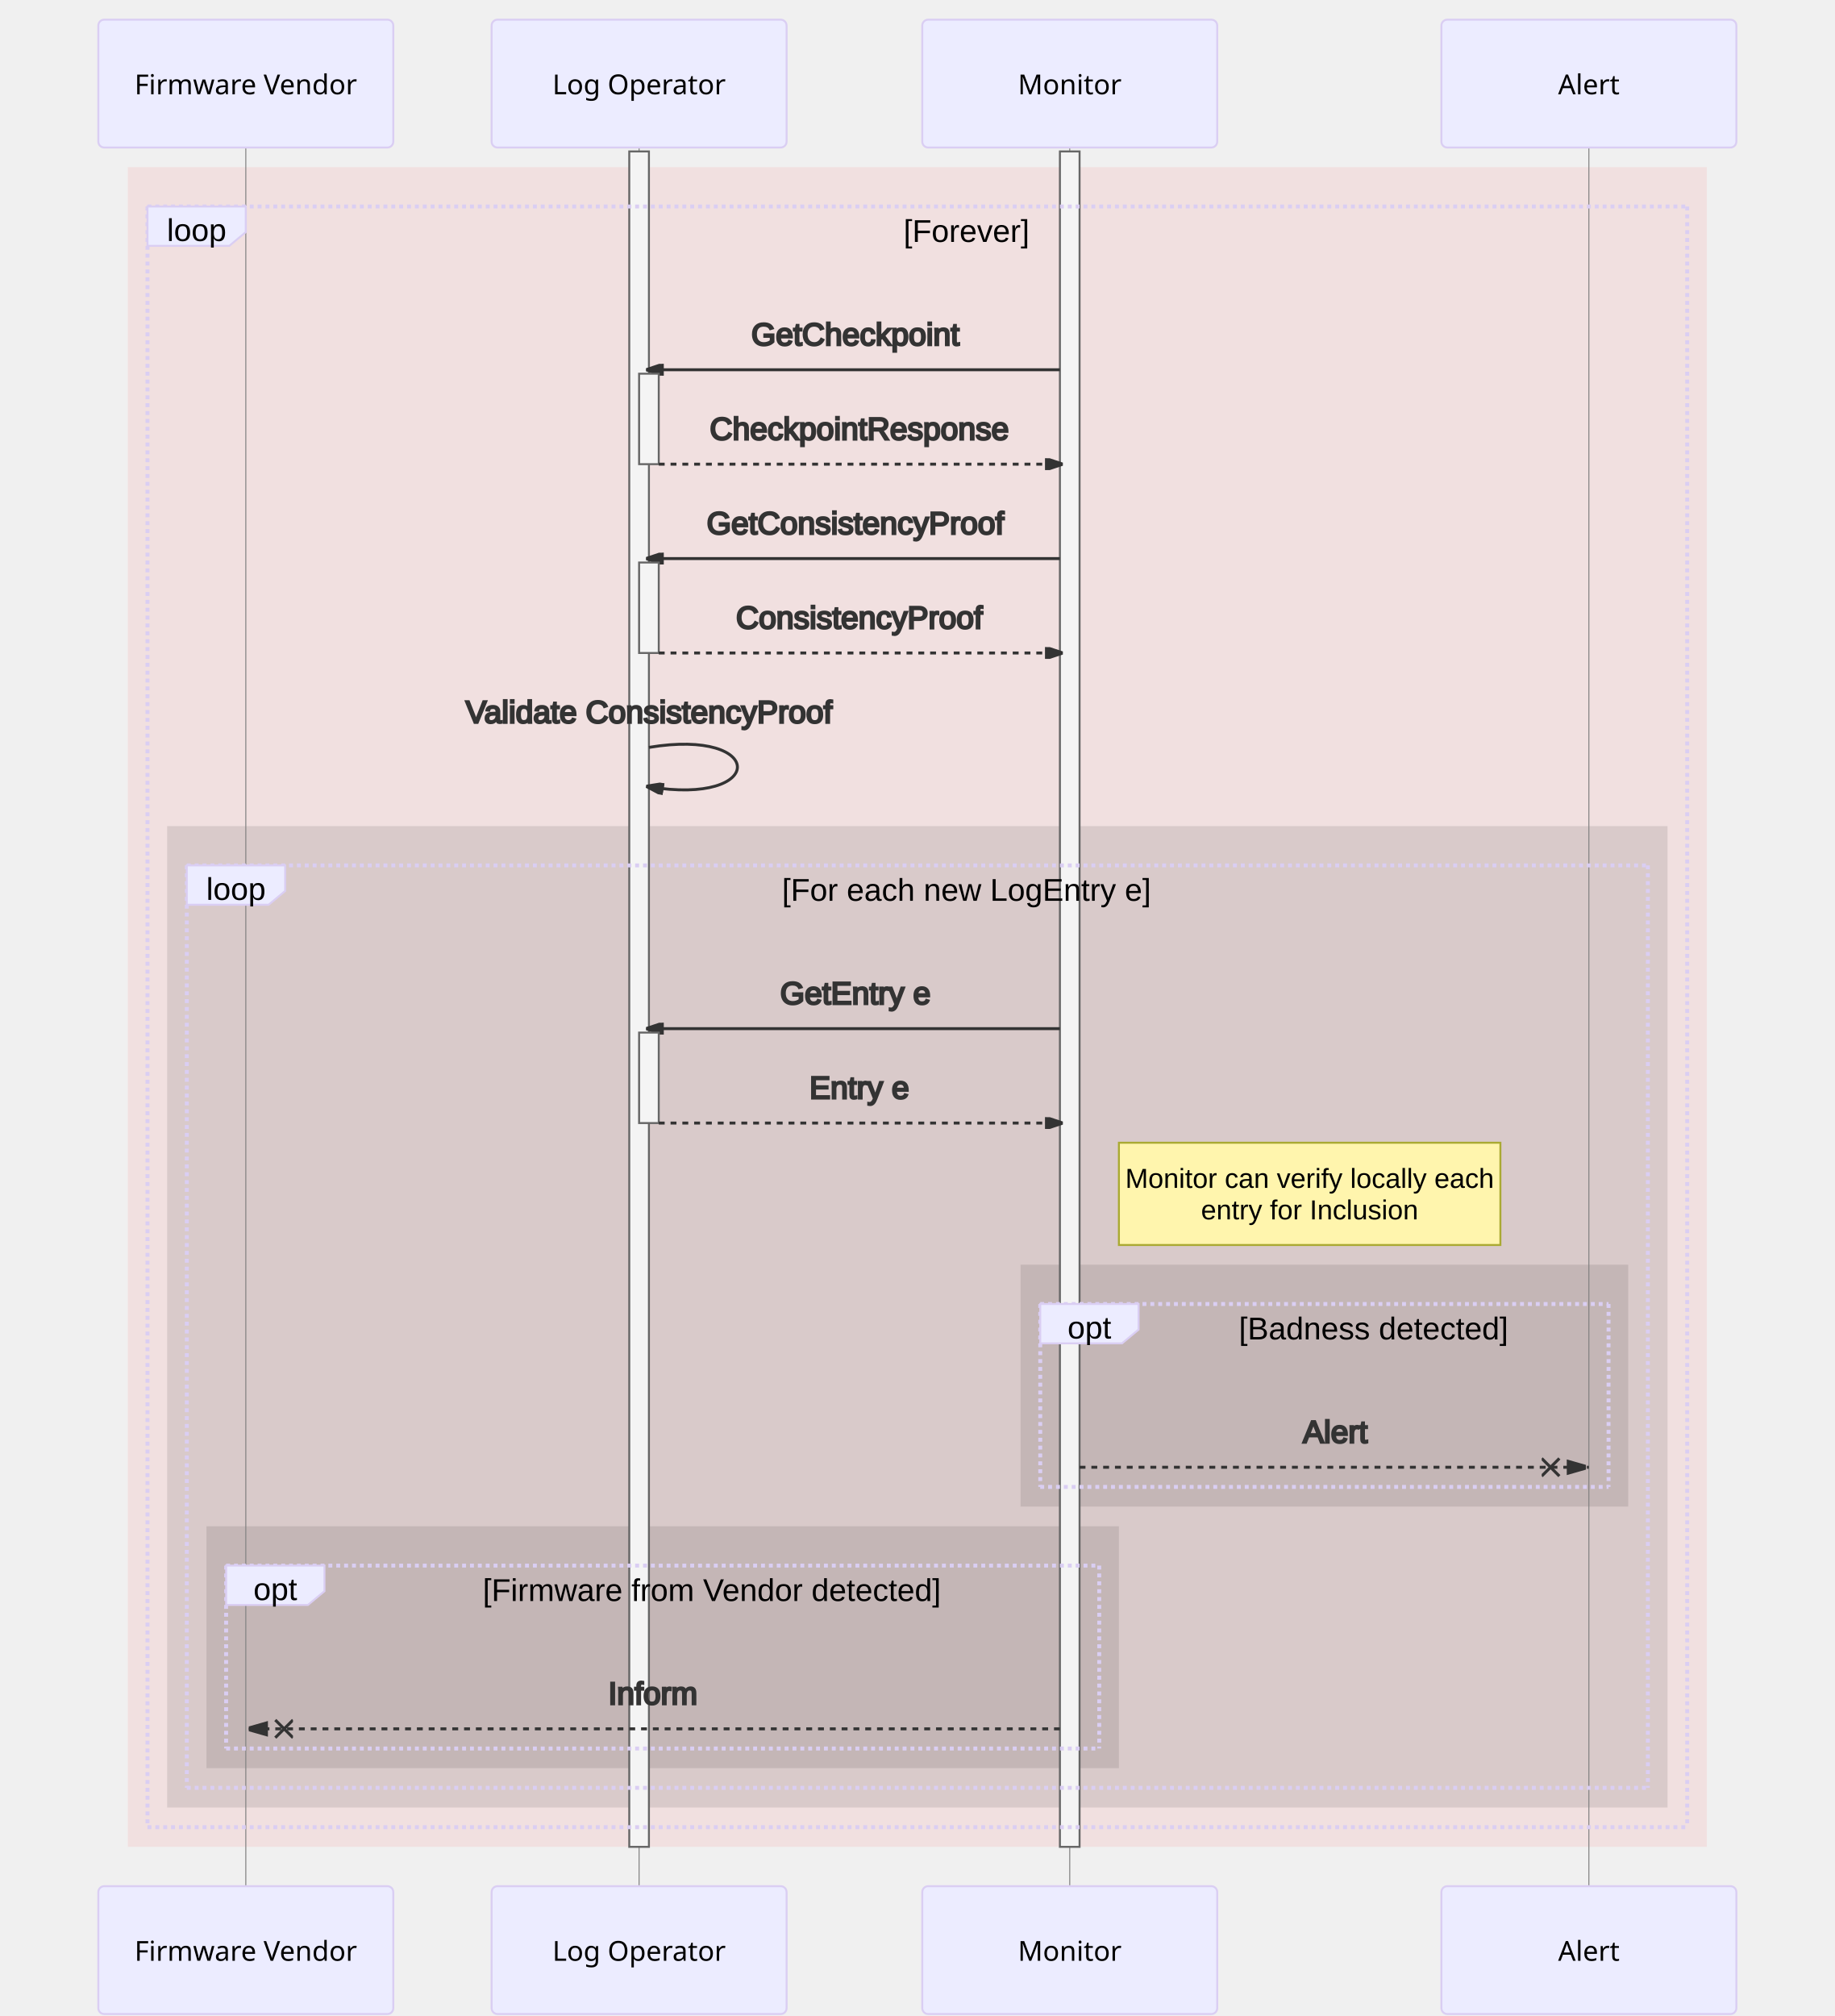
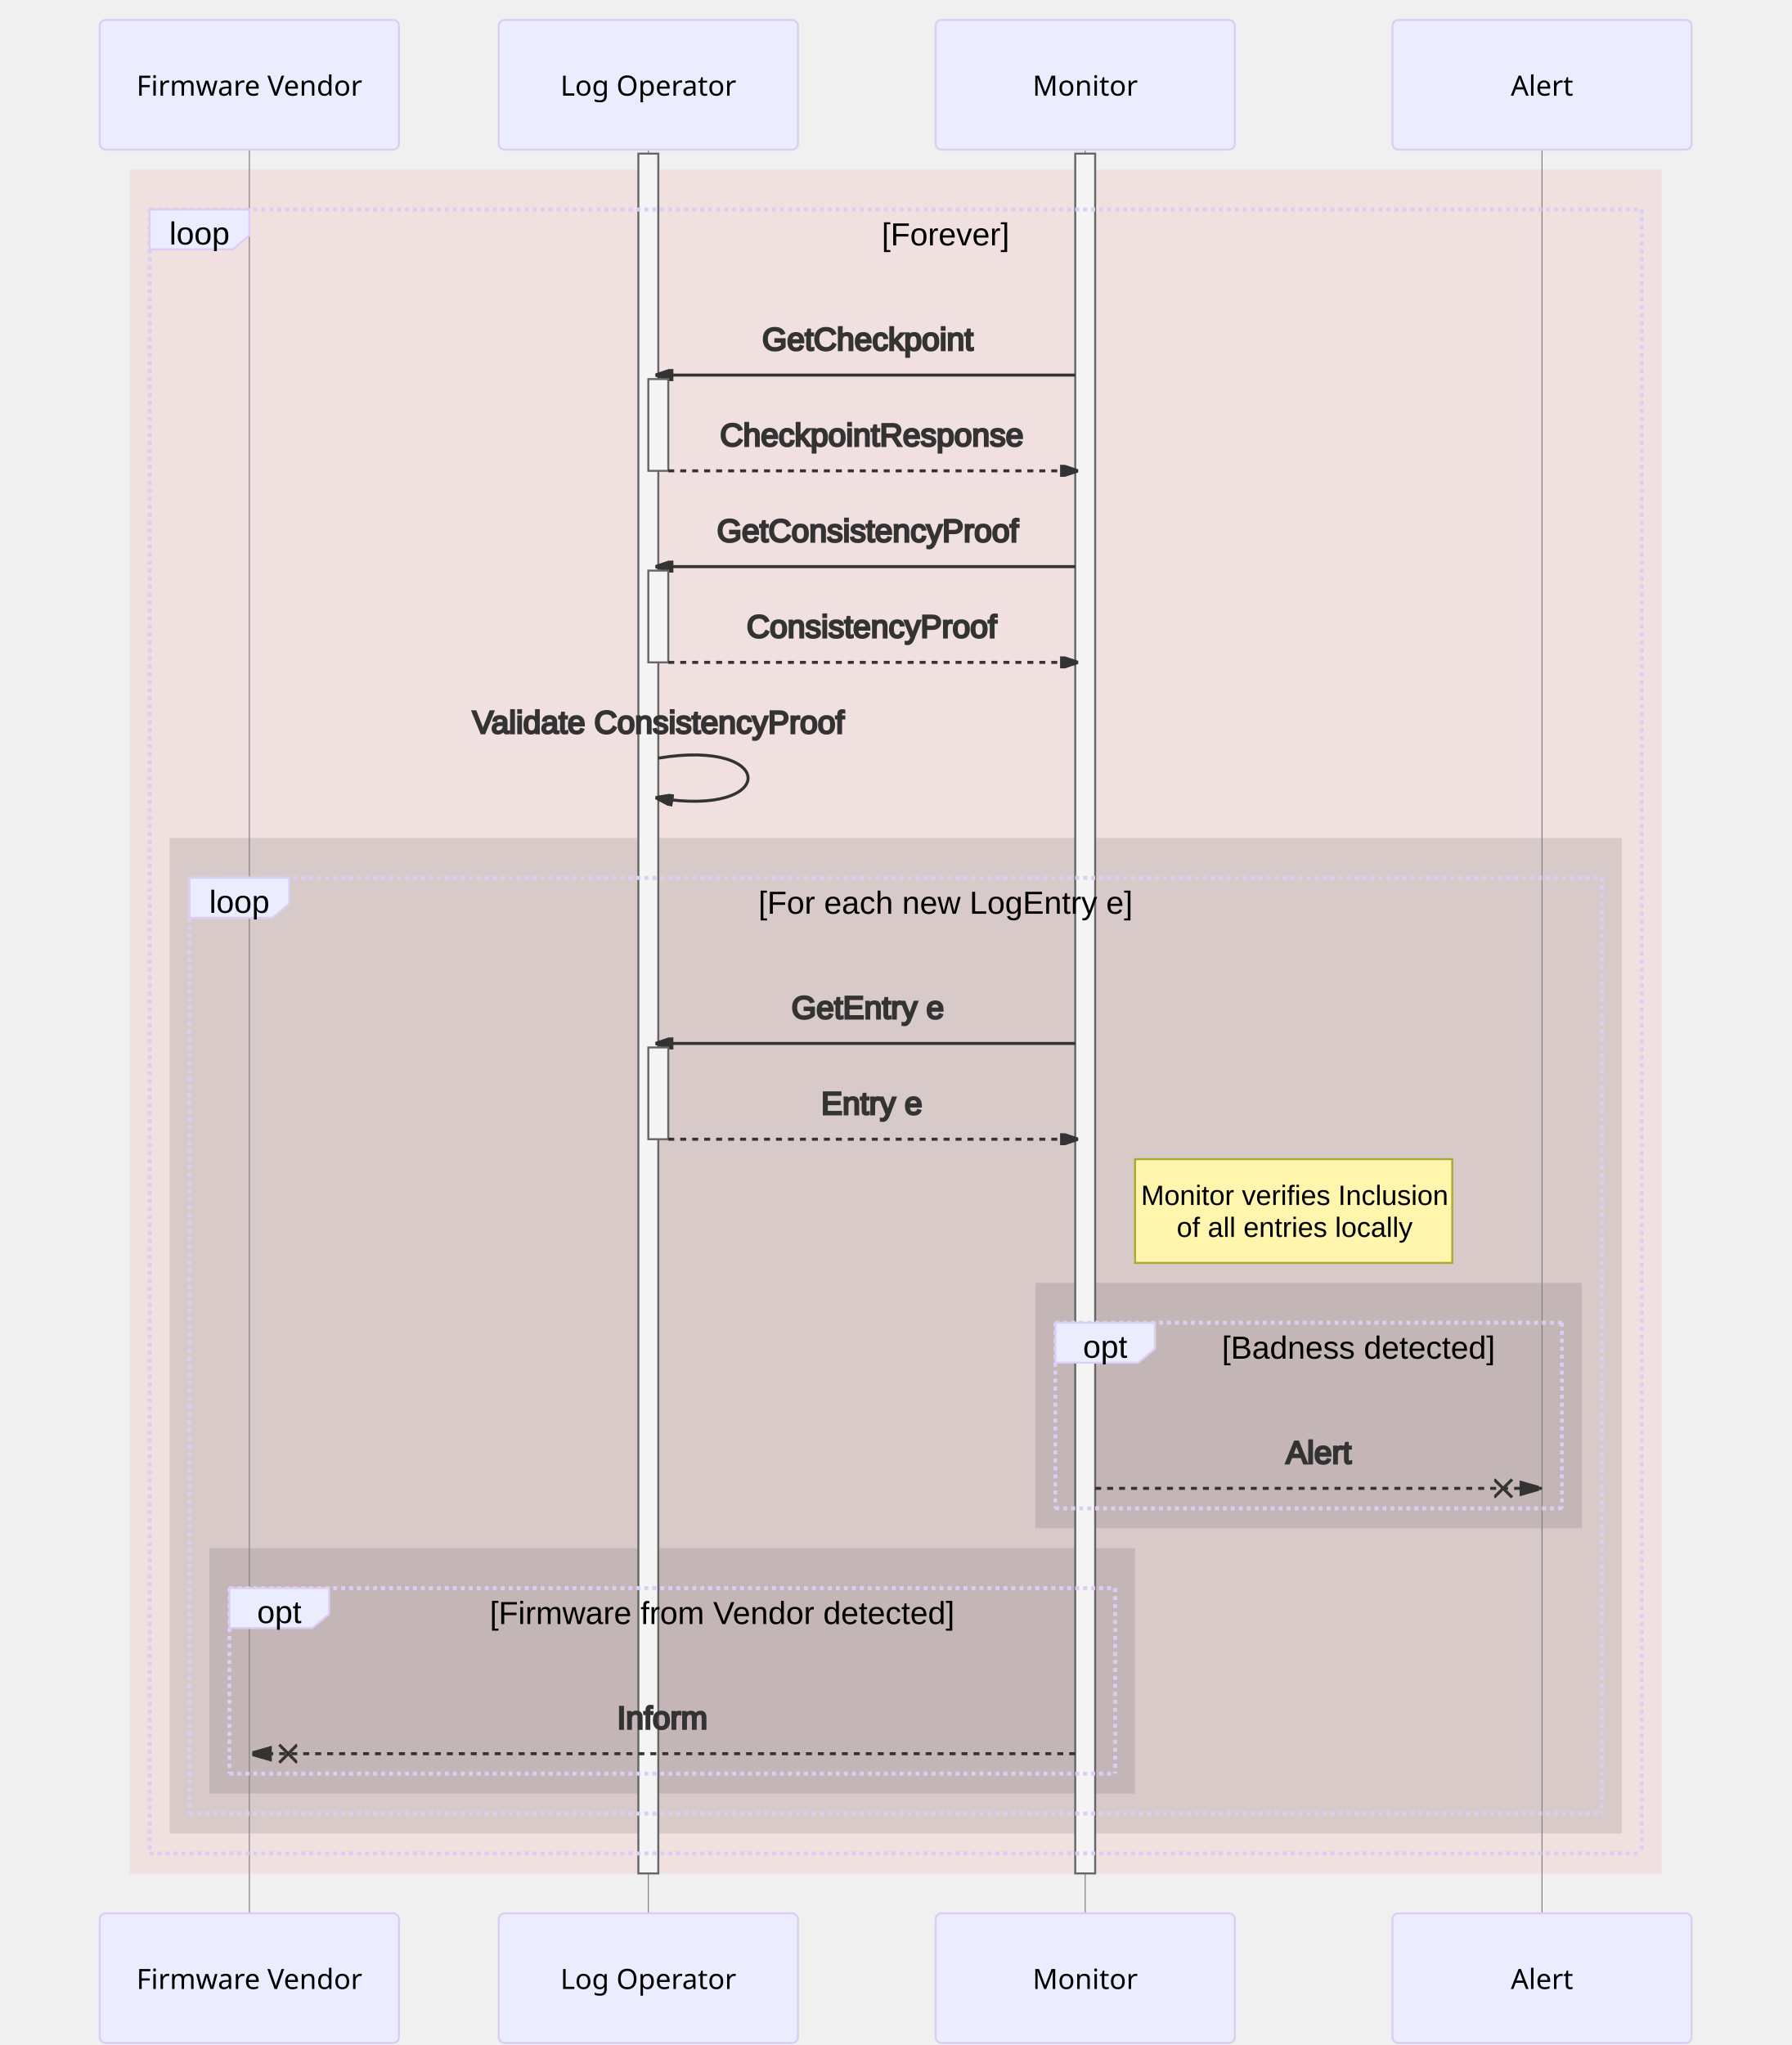
- <svg xmlns="http://www.w3.org/2000/svg" id="mermaid-1607025493842" width="100%" height="1025" style="max-width: 933px;" viewBox="-50 -10 933 1025">
-   <rect x="15" y="75" fill="rgba(255,80,80,0.1)" width="803" height="854" class="rect" />
-   <rect x="35" y="410" fill="rgba(0, 0, 0, 0.1)" width="763" height="499" class="rect" />
+ <svg xmlns="http://www.w3.org/2000/svg" id="mermaid-1607087999340" width="100%" height="1025" style="max-width: 898px;" viewBox="-50 -10 898 1025">
+   <rect x="15" y="75" fill="rgba(255,80,80,0.1)" width="768" height="854" class="rect" />
+   <rect x="35" y="410" fill="rgba(0, 0, 0, 0.1)" width="728" height="499" class="rect" />
  <rect x="55" y="766" fill="rgba(0, 0, 0, 0.1)" width="464" height="123" class="rect" />
-   <rect x="469" y="633" fill="rgba(1, 0, 0, 0.1)" width="309" height="123" class="rect" />
-   <style>#mermaid-1607025493842{font-family:"trebuchet ms",verdana,arial;font-size:16px;fill:#333;}#mermaid-1607025493842 .error-icon{fill:#552222;}#mermaid-1607025493842 .error-text{fill:#552222;stroke:#552222;}#mermaid-1607025493842 .edge-thickness-normal{stroke-width:2px;}#mermaid-1607025493842 .edge-thickness-thick{stroke-width:3.5px;}#mermaid-1607025493842 .edge-pattern-solid{stroke-dasharray:0;}#mermaid-1607025493842 .edge-pattern-dashed{stroke-dasharray:3;}#mermaid-1607025493842 .edge-pattern-dotted{stroke-dasharray:2;}#mermaid-1607025493842 .marker{fill:#333333;}#mermaid-1607025493842 .marker.cross{stroke:#333333;}#mermaid-1607025493842 svg{font-family:"trebuchet ms",verdana,arial;font-size:16px;}#mermaid-1607025493842 .actor{stroke:hsl(259.626,59.777%,87.902%);fill:#ECECFF;}#mermaid-1607025493842 text.actor &gt; tspan{fill:black;stroke:none;}#mermaid-1607025493842 .actor-line{stroke:grey;}#mermaid-1607025493842 .messageLine0{stroke-width:1.5;stroke-dasharray:none;stroke:#333;}#mermaid-1607025493842 .messageLine1{stroke-width:1.5;stroke-dasharray:2,2;stroke:#333;}#mermaid-1607025493842 #arrowhead path{fill:#333;stroke:#333;}#mermaid-1607025493842 .sequenceNumber{fill:white;}#mermaid-1607025493842 #sequencenumber{fill:#333;}#mermaid-1607025493842 #crosshead path{fill:#333;stroke:#333;}#mermaid-1607025493842 .messageText{fill:#333;stroke:#333;}#mermaid-1607025493842 .labelBox{stroke:hsl(259.626,59.777%,87.902%);fill:#ECECFF;}#mermaid-1607025493842 .labelText,#mermaid-1607025493842 .labelText &gt; tspan{fill:black;stroke:none;}#mermaid-1607025493842 .loopText,#mermaid-1607025493842 .loopText &gt; tspan{fill:black;stroke:none;}#mermaid-1607025493842 .loopLine{stroke-width:2px;stroke-dasharray:2,2;stroke:hsl(259.626,59.777%,87.902%);fill:hsl(259.626,59.777%,87.902%);}#mermaid-1607025493842 .note{stroke:#aaaa33;fill:#fff5ad;}#mermaid-1607025493842 .noteText,#mermaid-1607025493842 .noteText &gt; tspan{fill:black;stroke:none;}#mermaid-1607025493842 .activation0{fill:#f4f4f4;stroke:#666;}#mermaid-1607025493842 .activation1{fill:#f4f4f4;stroke:#666;}#mermaid-1607025493842 .activation2{fill:#f4f4f4;stroke:#666;}#mermaid-1607025493842:root{--mermaid-font-family:"trebuchet ms",verdana,arial;}#mermaid-1607025493842 sequence{fill:apa;}</style>
+   <rect x="469" y="633" fill="rgba(1, 0, 0, 0.1)" width="274" height="123" class="rect" />
+   <style>#mermaid-1607087999340{font-family:"trebuchet ms",verdana,arial;font-size:16px;fill:#333;}#mermaid-1607087999340 .error-icon{fill:#552222;}#mermaid-1607087999340 .error-text{fill:#552222;stroke:#552222;}#mermaid-1607087999340 .edge-thickness-normal{stroke-width:2px;}#mermaid-1607087999340 .edge-thickness-thick{stroke-width:3.5px;}#mermaid-1607087999340 .edge-pattern-solid{stroke-dasharray:0;}#mermaid-1607087999340 .edge-pattern-dashed{stroke-dasharray:3;}#mermaid-1607087999340 .edge-pattern-dotted{stroke-dasharray:2;}#mermaid-1607087999340 .marker{fill:#333333;}#mermaid-1607087999340 .marker.cross{stroke:#333333;}#mermaid-1607087999340 svg{font-family:"trebuchet ms",verdana,arial;font-size:16px;}#mermaid-1607087999340 .actor{stroke:hsl(259.626,59.777%,87.902%);fill:#ECECFF;}#mermaid-1607087999340 text.actor &gt; tspan{fill:black;stroke:none;}#mermaid-1607087999340 .actor-line{stroke:grey;}#mermaid-1607087999340 .messageLine0{stroke-width:1.5;stroke-dasharray:none;stroke:#333;}#mermaid-1607087999340 .messageLine1{stroke-width:1.5;stroke-dasharray:2,2;stroke:#333;}#mermaid-1607087999340 #arrowhead path{fill:#333;stroke:#333;}#mermaid-1607087999340 .sequenceNumber{fill:white;}#mermaid-1607087999340 #sequencenumber{fill:#333;}#mermaid-1607087999340 #crosshead path{fill:#333;stroke:#333;}#mermaid-1607087999340 .messageText{fill:#333;stroke:#333;}#mermaid-1607087999340 .labelBox{stroke:hsl(259.626,59.777%,87.902%);fill:#ECECFF;}#mermaid-1607087999340 .labelText,#mermaid-1607087999340 .labelText &gt; tspan{fill:black;stroke:none;}#mermaid-1607087999340 .loopText,#mermaid-1607087999340 .loopText &gt; tspan{fill:black;stroke:none;}#mermaid-1607087999340 .loopLine{stroke-width:2px;stroke-dasharray:2,2;stroke:hsl(259.626,59.777%,87.902%);fill:hsl(259.626,59.777%,87.902%);}#mermaid-1607087999340 .note{stroke:#aaaa33;fill:#fff5ad;}#mermaid-1607087999340 .noteText,#mermaid-1607087999340 .noteText &gt; tspan{fill:black;stroke:none;}#mermaid-1607087999340 .activation0{fill:#f4f4f4;stroke:#666;}#mermaid-1607087999340 .activation1{fill:#f4f4f4;stroke:#666;}#mermaid-1607087999340 .activation2{fill:#f4f4f4;stroke:#666;}#mermaid-1607087999340:root{--mermaid-font-family:"trebuchet ms",verdana,arial;}#mermaid-1607087999340 sequence{fill:apa;}</style>
  <g />
  <g>
-     <line id="actor314" x1="75" y1="5" x2="75" y2="1014" class="actor-line" stroke-width="0.5px" stroke="#999" />
+     <line id="actor1776" x1="75" y1="5" x2="75" y2="1014" class="actor-line" stroke-width="0.5px" stroke="#999" />
    <rect x="0" y="0" fill="#eaeaea" stroke="#666" width="150" height="65" rx="3" ry="3" class="actor" />
    <text x="75" y="32.5" dominant-baseline="central" alignment-baseline="central" class="actor" style="text-anchor: middle; font-size: 14px; font-weight: 400; font-family: Open-Sans, sans-serif;">
      <tspan x="75" dy="0">Firmware Vendor</tspan>
    </text>
  </g>
  <g>
-     <line id="actor315" x1="275" y1="5" x2="275" y2="1014" class="actor-line" stroke-width="0.5px" stroke="#999" />
+     <line id="actor1777" x1="275" y1="5" x2="275" y2="1014" class="actor-line" stroke-width="0.5px" stroke="#999" />
    <rect x="200" y="0" fill="#eaeaea" stroke="#666" width="150" height="65" rx="3" ry="3" class="actor" />
    <text x="275" y="32.5" dominant-baseline="central" alignment-baseline="central" class="actor" style="text-anchor: middle; font-size: 14px; font-weight: 400; font-family: Open-Sans, sans-serif;">
      <tspan x="275" dy="0">Log Operator</tspan>
    </text>
  </g>
  <g>
-     <line id="actor316" x1="494" y1="5" x2="494" y2="1014" class="actor-line" stroke-width="0.5px" stroke="#999" />
+     <line id="actor1778" x1="494" y1="5" x2="494" y2="1014" class="actor-line" stroke-width="0.5px" stroke="#999" />
    <rect x="419" y="0" fill="#eaeaea" stroke="#666" width="150" height="65" rx="3" ry="3" class="actor" />
    <text x="494" y="32.5" dominant-baseline="central" alignment-baseline="central" class="actor" style="text-anchor: middle; font-size: 14px; font-weight: 400; font-family: Open-Sans, sans-serif;">
      <tspan x="494" dy="0">Monitor</tspan>
    </text>
  </g>
  <g>
-     <line id="actor317" x1="758" y1="5" x2="758" y2="1014" class="actor-line" stroke-width="0.5px" stroke="#999" />
-     <rect x="683" y="0" fill="#eaeaea" stroke="#666" width="150" height="65" rx="3" ry="3" class="actor" />
-     <text x="758" y="32.5" dominant-baseline="central" alignment-baseline="central" class="actor" style="text-anchor: middle; font-size: 14px; font-weight: 400; font-family: Open-Sans, sans-serif;">
-       <tspan x="758" dy="0">Alert</tspan>
+     <line id="actor1779" x1="723" y1="5" x2="723" y2="1014" class="actor-line" stroke-width="0.5px" stroke="#999" />
+     <rect x="648" y="0" fill="#eaeaea" stroke="#666" width="150" height="65" rx="3" ry="3" class="actor" />
+     <text x="723" y="32.5" dominant-baseline="central" alignment-baseline="central" class="actor" style="text-anchor: middle; font-size: 14px; font-weight: 400; font-family: Open-Sans, sans-serif;">
+       <tspan x="723" dy="0">Alert</tspan>
    </text>
  </g>
  <defs>
    <marker id="arrowhead" refX="5" refY="2" markerWidth="6" markerHeight="4" orient="auto">
      <path d="M 0,0 V 4 L6,2 Z" />
    </marker>
  </defs>
  <defs>
    <marker id="crosshead" markerWidth="15" markerHeight="8" orient="auto" refX="16" refY="4">
      <path fill="black" stroke="#000000" stroke-width="1px" d="M 9,2 V 6 L16,4 Z" style="stroke-dasharray: 0, 0;" />
      <path fill="none" stroke="#000000" stroke-width="1px" d="M 0,1 L 6,7 M 6,1 L 0,7" style="stroke-dasharray: 0, 0;" />
    </marker>
  </defs>
  <defs>
    <marker id="sequencenumber" refX="15" refY="15" markerWidth="60" markerHeight="40" orient="auto">
      <circle cx="15" cy="15" r="6" />
    </marker>
  </defs>
  <g>
    <rect x="270" y="67" fill="#EDF2AE" stroke="#666" width="10" height="862" rx="0" ry="0" class="activation0" />
  </g>
  <g>
    <rect x="489" y="67" fill="#EDF2AE" stroke="#666" width="10" height="862" rx="0" ry="0" class="activation0" />
  </g>
  <text x="385" y="145" text-anchor="middle" dominant-baseline="middle" alignment-baseline="middle" class="messageText" dy="1em" style="font-family: &quot;trebuchet ms&quot;, verdana, arial; font-size: 16px; font-weight: 400;">GetCheckpoint</text>
  <line x1="489" y1="178" x2="280" y2="178" class="messageLine0" stroke-width="2" stroke="none" marker-end="url(#arrowhead)" style="fill: none;" />
  <g>
    <rect x="275" y="180" fill="#EDF2AE" stroke="#666" width="10" height="46" rx="0" ry="0" class="activation1" />
  </g>
  <text x="387" y="193" text-anchor="middle" dominant-baseline="middle" alignment-baseline="middle" class="messageText" dy="1em" style="font-family: &quot;trebuchet ms&quot;, verdana, arial; font-size: 16px; font-weight: 400;">CheckpointResponse</text>
  <line x1="285" y1="226" x2="489" y2="226" class="messageLine1" stroke-width="2" stroke="none" marker-end="url(#arrowhead)" style="stroke-dasharray: 3, 3; fill: none;" />
  <text x="385" y="241" text-anchor="middle" dominant-baseline="middle" alignment-baseline="middle" class="messageText" dy="1em" style="font-family: &quot;trebuchet ms&quot;, verdana, arial; font-size: 16px; font-weight: 400;">GetConsistencyProof</text>
  <line x1="489" y1="274" x2="280" y2="274" class="messageLine0" stroke-width="2" stroke="none" marker-end="url(#arrowhead)" style="fill: none;" />
  <g>
    <rect x="275" y="276" fill="#EDF2AE" stroke="#666" width="10" height="46" rx="0" ry="0" class="activation1" />
  </g>
  <text x="387" y="289" text-anchor="middle" dominant-baseline="middle" alignment-baseline="middle" class="messageText" dy="1em" style="font-family: &quot;trebuchet ms&quot;, verdana, arial; font-size: 16px; font-weight: 400;">ConsistencyProof</text>
  <line x1="285" y1="322" x2="489" y2="322" class="messageLine1" stroke-width="2" stroke="none" marker-end="url(#arrowhead)" style="stroke-dasharray: 3, 3; fill: none;" />
  <text x="280" y="337" text-anchor="middle" dominant-baseline="middle" alignment-baseline="middle" class="messageText" dy="1em" style="font-family: &quot;trebuchet ms&quot;, verdana, arial; font-size: 16px; font-weight: 400;">Validate ConsistencyProof</text>
  <path d="M 280,370 C 340,360 340,400 280,390" class="messageLine0" stroke-width="2" stroke="none" marker-end="url(#arrowhead)" style="fill: none;" />
  <text x="385" y="480" text-anchor="middle" dominant-baseline="middle" alignment-baseline="middle" class="messageText" dy="1em" style="font-family: &quot;trebuchet ms&quot;, verdana, arial; font-size: 16px; font-weight: 400;">GetEntry e</text>
  <line x1="489" y1="513" x2="280" y2="513" class="messageLine0" stroke-width="2" stroke="none" marker-end="url(#arrowhead)" style="fill: none;" />
  <g>
    <rect x="275" y="515" fill="#EDF2AE" stroke="#666" width="10" height="46" rx="0" ry="0" class="activation1" />
  </g>
  <text x="387" y="528" text-anchor="middle" dominant-baseline="middle" alignment-baseline="middle" class="messageText" dy="1em" style="font-family: &quot;trebuchet ms&quot;, verdana, arial; font-size: 16px; font-weight: 400;">Entry e</text>
  <line x1="285" y1="561" x2="489" y2="561" class="messageLine1" stroke-width="2" stroke="none" marker-end="url(#arrowhead)" style="stroke-dasharray: 3, 3; fill: none;" />
  <g>
-     <rect x="519" y="571" fill="#EDF2AE" stroke="#666" width="194" height="52" rx="0" ry="0" class="note" />
-     <text x="616" y="576" text-anchor="middle" dominant-baseline="middle" alignment-baseline="middle" class="noteText" dy="1em" style="font-family: &quot;trebuchet ms&quot;, verdana, arial; font-size: 14px; font-weight: 400;">
-       <tspan x="616" />
+     <rect x="519" y="571" fill="#EDF2AE" stroke="#666" width="159" height="52" rx="0" ry="0" class="note" />
+     <text x="599" y="576" text-anchor="middle" dominant-baseline="middle" alignment-baseline="middle" class="noteText" dy="1em" style="font-family: &quot;trebuchet ms&quot;, verdana, arial; font-size: 14px; font-weight: 400;">
+       <tspan x="599" />
    </text>
-     <text x="616" y="576" text-anchor="middle" dominant-baseline="middle" alignment-baseline="middle" class="noteText" dy="1em" style="font-family: &quot;trebuchet ms&quot;, verdana, arial; font-size: 14px; font-weight: 400;">
-       <tspan x="616"> Monitor can verify locally each </tspan>
+     <text x="599" y="576" text-anchor="middle" dominant-baseline="middle" alignment-baseline="middle" class="noteText" dy="1em" style="font-family: &quot;trebuchet ms&quot;, verdana, arial; font-size: 14px; font-weight: 400;">
+       <tspan x="599"> Monitor verifies Inclusion </tspan>
    </text>
-     <text x="616" y="592" text-anchor="middle" dominant-baseline="middle" alignment-baseline="middle" class="noteText" dy="1em" style="font-family: &quot;trebuchet ms&quot;, verdana, arial; font-size: 14px; font-weight: 400;">
-       <tspan x="616"> entry for Inclusion</tspan>
+     <text x="599" y="592" text-anchor="middle" dominant-baseline="middle" alignment-baseline="middle" class="noteText" dy="1em" style="font-family: &quot;trebuchet ms&quot;, verdana, arial; font-size: 14px; font-weight: 400;">
+       <tspan x="599"> of all entries locally</tspan>
    </text>
  </g>
-   <text x="629" y="703" text-anchor="middle" dominant-baseline="middle" alignment-baseline="middle" class="messageText" dy="1em" style="font-family: &quot;trebuchet ms&quot;, verdana, arial; font-size: 16px; font-weight: 400;">Alert</text>
-   <line x1="499" y1="736" x2="758" y2="736" class="messageLine1" stroke-width="2" stroke="none" marker-end="url(#crosshead)" style="stroke-dasharray: 3, 3; fill: none;" />
+   <text x="611" y="703" text-anchor="middle" dominant-baseline="middle" alignment-baseline="middle" class="messageText" dy="1em" style="font-family: &quot;trebuchet ms&quot;, verdana, arial; font-size: 16px; font-weight: 400;">Alert</text>
+   <line x1="499" y1="736" x2="723" y2="736" class="messageLine1" stroke-width="2" stroke="none" marker-end="url(#crosshead)" style="stroke-dasharray: 3, 3; fill: none;" />
  <g>
-     <line x1="479" y1="653" x2="768" y2="653" class="loopLine" />
-     <line x1="768" y1="653" x2="768" y2="746" class="loopLine" />
-     <line x1="479" y1="746" x2="768" y2="746" class="loopLine" />
+     <line x1="479" y1="653" x2="733" y2="653" class="loopLine" />
+     <line x1="733" y1="653" x2="733" y2="746" class="loopLine" />
+     <line x1="479" y1="746" x2="733" y2="746" class="loopLine" />
    <line x1="479" y1="653" x2="479" y2="746" class="loopLine" />
    <polygon points="479,653 529,653 529,666 520.6,673 479,673" class="labelBox" />
    <text x="504" y="666" text-anchor="middle" dominant-baseline="middle" alignment-baseline="middle" class="labelText" style="font-family: &quot;trebuchet ms&quot;, verdana, arial; font-size: 16px; font-weight: 400;">opt</text>
-     <text x="648.5" y="671" text-anchor="middle" class="loopText" style="font-family: &quot;trebuchet ms&quot;, verdana, arial; font-size: 16px; font-weight: 400;">
-       <tspan x="648.5">[Badness detected]</tspan>
+     <text x="631" y="671" text-anchor="middle" class="loopText" style="font-family: &quot;trebuchet ms&quot;, verdana, arial; font-size: 16px; font-weight: 400;">
+       <tspan x="631">[Badness detected]</tspan>
    </text>
  </g>
  <text x="282" y="836" text-anchor="middle" dominant-baseline="middle" alignment-baseline="middle" class="messageText" dy="1em" style="font-family: &quot;trebuchet ms&quot;, verdana, arial; font-size: 16px; font-weight: 400;">Inform</text>
  <line x1="489" y1="869" x2="75" y2="869" class="messageLine1" stroke-width="2" stroke="none" marker-end="url(#crosshead)" style="stroke-dasharray: 3, 3; fill: none;" />
  <g>
    <line x1="65" y1="786" x2="509" y2="786" class="loopLine" />
    <line x1="509" y1="786" x2="509" y2="879" class="loopLine" />
    <line x1="65" y1="879" x2="509" y2="879" class="loopLine" />
    <line x1="65" y1="786" x2="65" y2="879" class="loopLine" />
    <polygon points="65,786 115,786 115,799 106.6,806 65,806" class="labelBox" />
    <text x="90" y="799" text-anchor="middle" dominant-baseline="middle" alignment-baseline="middle" class="labelText" style="font-family: &quot;trebuchet ms&quot;, verdana, arial; font-size: 16px; font-weight: 400;">opt</text>
    <text x="312" y="804" text-anchor="middle" class="loopText" style="font-family: &quot;trebuchet ms&quot;, verdana, arial; font-size: 16px; font-weight: 400;">
      <tspan x="312">[Firmware from Vendor detected]</tspan>
    </text>
  </g>
  <g>
-     <line x1="45" y1="430" x2="788" y2="430" class="loopLine" />
-     <line x1="788" y1="430" x2="788" y2="899" class="loopLine" />
-     <line x1="45" y1="899" x2="788" y2="899" class="loopLine" />
+     <line x1="45" y1="430" x2="753" y2="430" class="loopLine" />
+     <line x1="753" y1="430" x2="753" y2="899" class="loopLine" />
+     <line x1="45" y1="899" x2="753" y2="899" class="loopLine" />
    <line x1="45" y1="430" x2="45" y2="899" class="loopLine" />
    <polygon points="45,430 95,430 95,443 86.6,450 45,450" class="labelBox" />
    <text x="70" y="443" text-anchor="middle" dominant-baseline="middle" alignment-baseline="middle" class="labelText" style="font-family: &quot;trebuchet ms&quot;, verdana, arial; font-size: 16px; font-weight: 400;">loop</text>
-     <text x="441.5" y="448" text-anchor="middle" class="loopText" style="font-family: &quot;trebuchet ms&quot;, verdana, arial; font-size: 16px; font-weight: 400;">
-       <tspan x="441.5">[For each new LogEntry e]</tspan>
+     <text x="424" y="448" text-anchor="middle" class="loopText" style="font-family: &quot;trebuchet ms&quot;, verdana, arial; font-size: 16px; font-weight: 400;">
+       <tspan x="424">[For each new LogEntry e]</tspan>
    </text>
  </g>
  <g>
-     <line x1="25" y1="95" x2="808" y2="95" class="loopLine" />
-     <line x1="808" y1="95" x2="808" y2="919" class="loopLine" />
-     <line x1="25" y1="919" x2="808" y2="919" class="loopLine" />
+     <line x1="25" y1="95" x2="773" y2="95" class="loopLine" />
+     <line x1="773" y1="95" x2="773" y2="919" class="loopLine" />
+     <line x1="25" y1="919" x2="773" y2="919" class="loopLine" />
    <line x1="25" y1="95" x2="25" y2="919" class="loopLine" />
    <polygon points="25,95 75,95 75,108 66.6,115 25,115" class="labelBox" />
    <text x="50" y="108" text-anchor="middle" dominant-baseline="middle" alignment-baseline="middle" class="labelText" style="font-family: &quot;trebuchet ms&quot;, verdana, arial; font-size: 16px; font-weight: 400;">loop</text>
-     <text x="441.5" y="113" text-anchor="middle" class="loopText" style="font-family: &quot;trebuchet ms&quot;, verdana, arial; font-size: 16px; font-weight: 400;">
-       <tspan x="441.5">[Forever]</tspan>
+     <text x="424" y="113" text-anchor="middle" class="loopText" style="font-family: &quot;trebuchet ms&quot;, verdana, arial; font-size: 16px; font-weight: 400;">
+       <tspan x="424">[Forever]</tspan>
    </text>
  </g>
  <g>
    <rect x="0" y="949" fill="#eaeaea" stroke="#666" width="150" height="65" rx="3" ry="3" class="actor" />
    <text x="75" y="981.5" dominant-baseline="central" alignment-baseline="central" class="actor" style="text-anchor: middle; font-size: 14px; font-weight: 400; font-family: Open-Sans, sans-serif;">
      <tspan x="75" dy="0">Firmware Vendor</tspan>
    </text>
  </g>
  <g>
    <rect x="200" y="949" fill="#eaeaea" stroke="#666" width="150" height="65" rx="3" ry="3" class="actor" />
    <text x="275" y="981.5" dominant-baseline="central" alignment-baseline="central" class="actor" style="text-anchor: middle; font-size: 14px; font-weight: 400; font-family: Open-Sans, sans-serif;">
      <tspan x="275" dy="0">Log Operator</tspan>
    </text>
  </g>
  <g>
    <rect x="419" y="949" fill="#eaeaea" stroke="#666" width="150" height="65" rx="3" ry="3" class="actor" />
    <text x="494" y="981.5" dominant-baseline="central" alignment-baseline="central" class="actor" style="text-anchor: middle; font-size: 14px; font-weight: 400; font-family: Open-Sans, sans-serif;">
      <tspan x="494" dy="0">Monitor</tspan>
    </text>
  </g>
  <g>
-     <rect x="683" y="949" fill="#eaeaea" stroke="#666" width="150" height="65" rx="3" ry="3" class="actor" />
-     <text x="758" y="981.5" dominant-baseline="central" alignment-baseline="central" class="actor" style="text-anchor: middle; font-size: 14px; font-weight: 400; font-family: Open-Sans, sans-serif;">
-       <tspan x="758" dy="0">Alert</tspan>
+     <rect x="648" y="949" fill="#eaeaea" stroke="#666" width="150" height="65" rx="3" ry="3" class="actor" />
+     <text x="723" y="981.5" dominant-baseline="central" alignment-baseline="central" class="actor" style="text-anchor: middle; font-size: 14px; font-weight: 400; font-family: Open-Sans, sans-serif;">
+       <tspan x="723" dy="0">Alert</tspan>
    </text>
  </g>
</svg>
